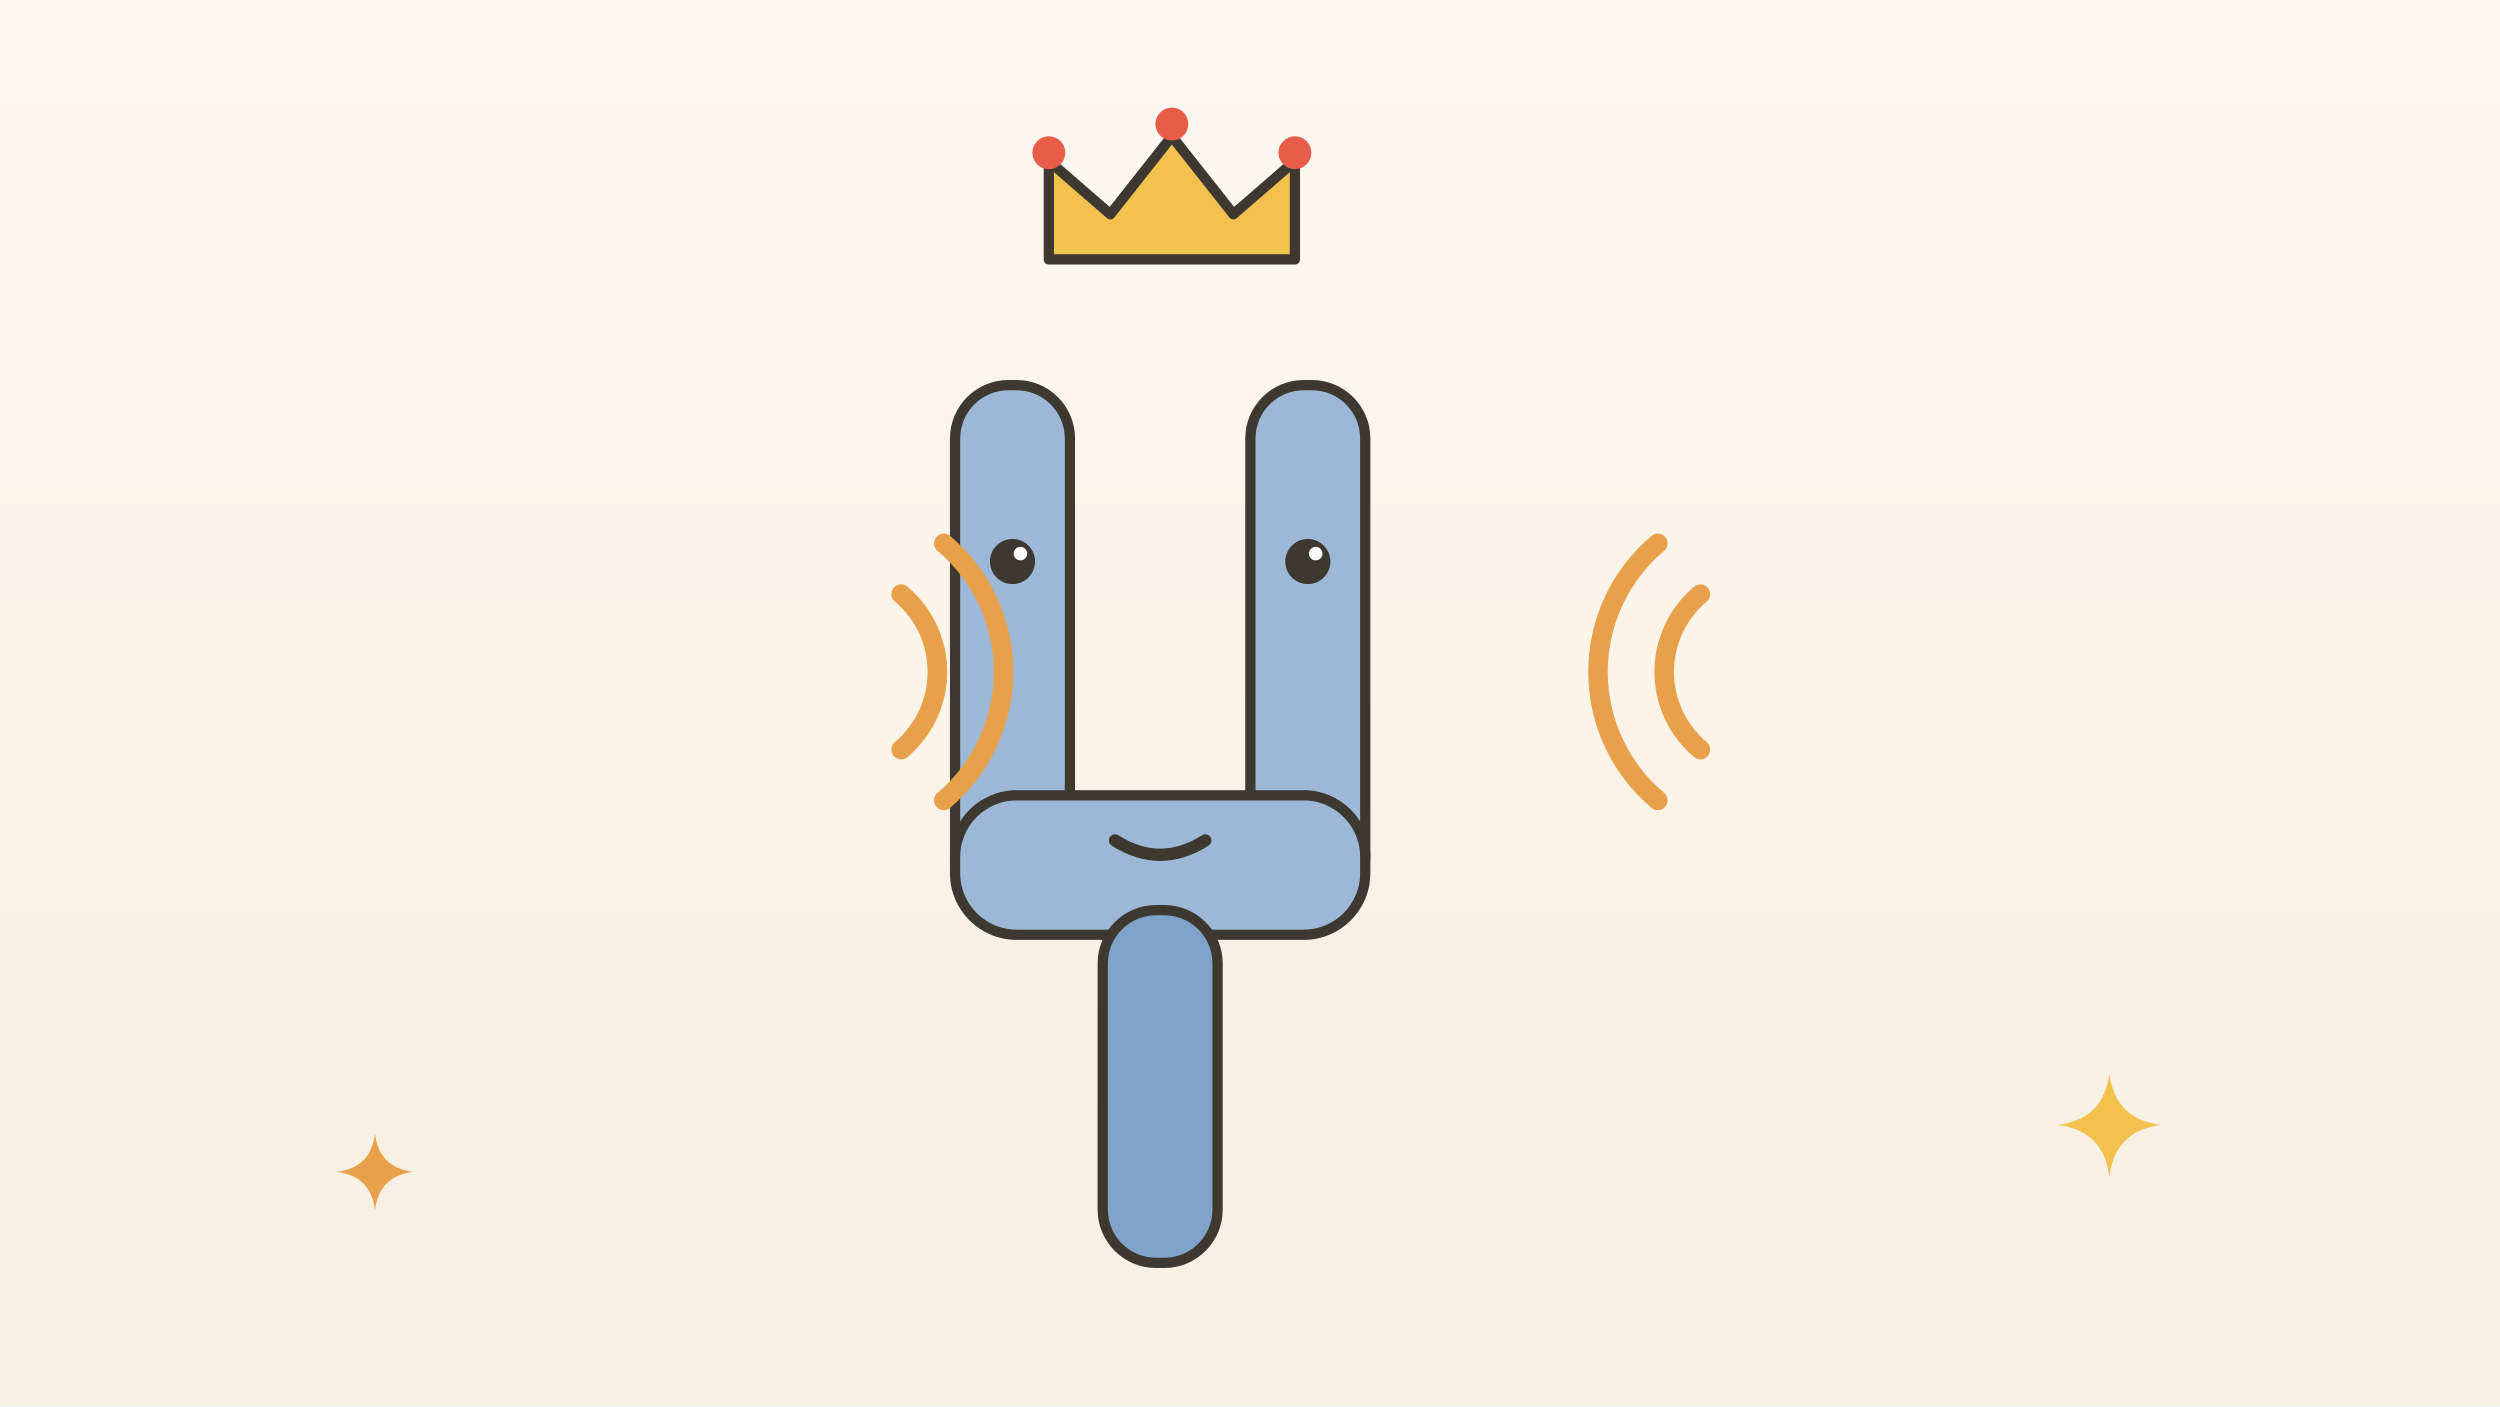
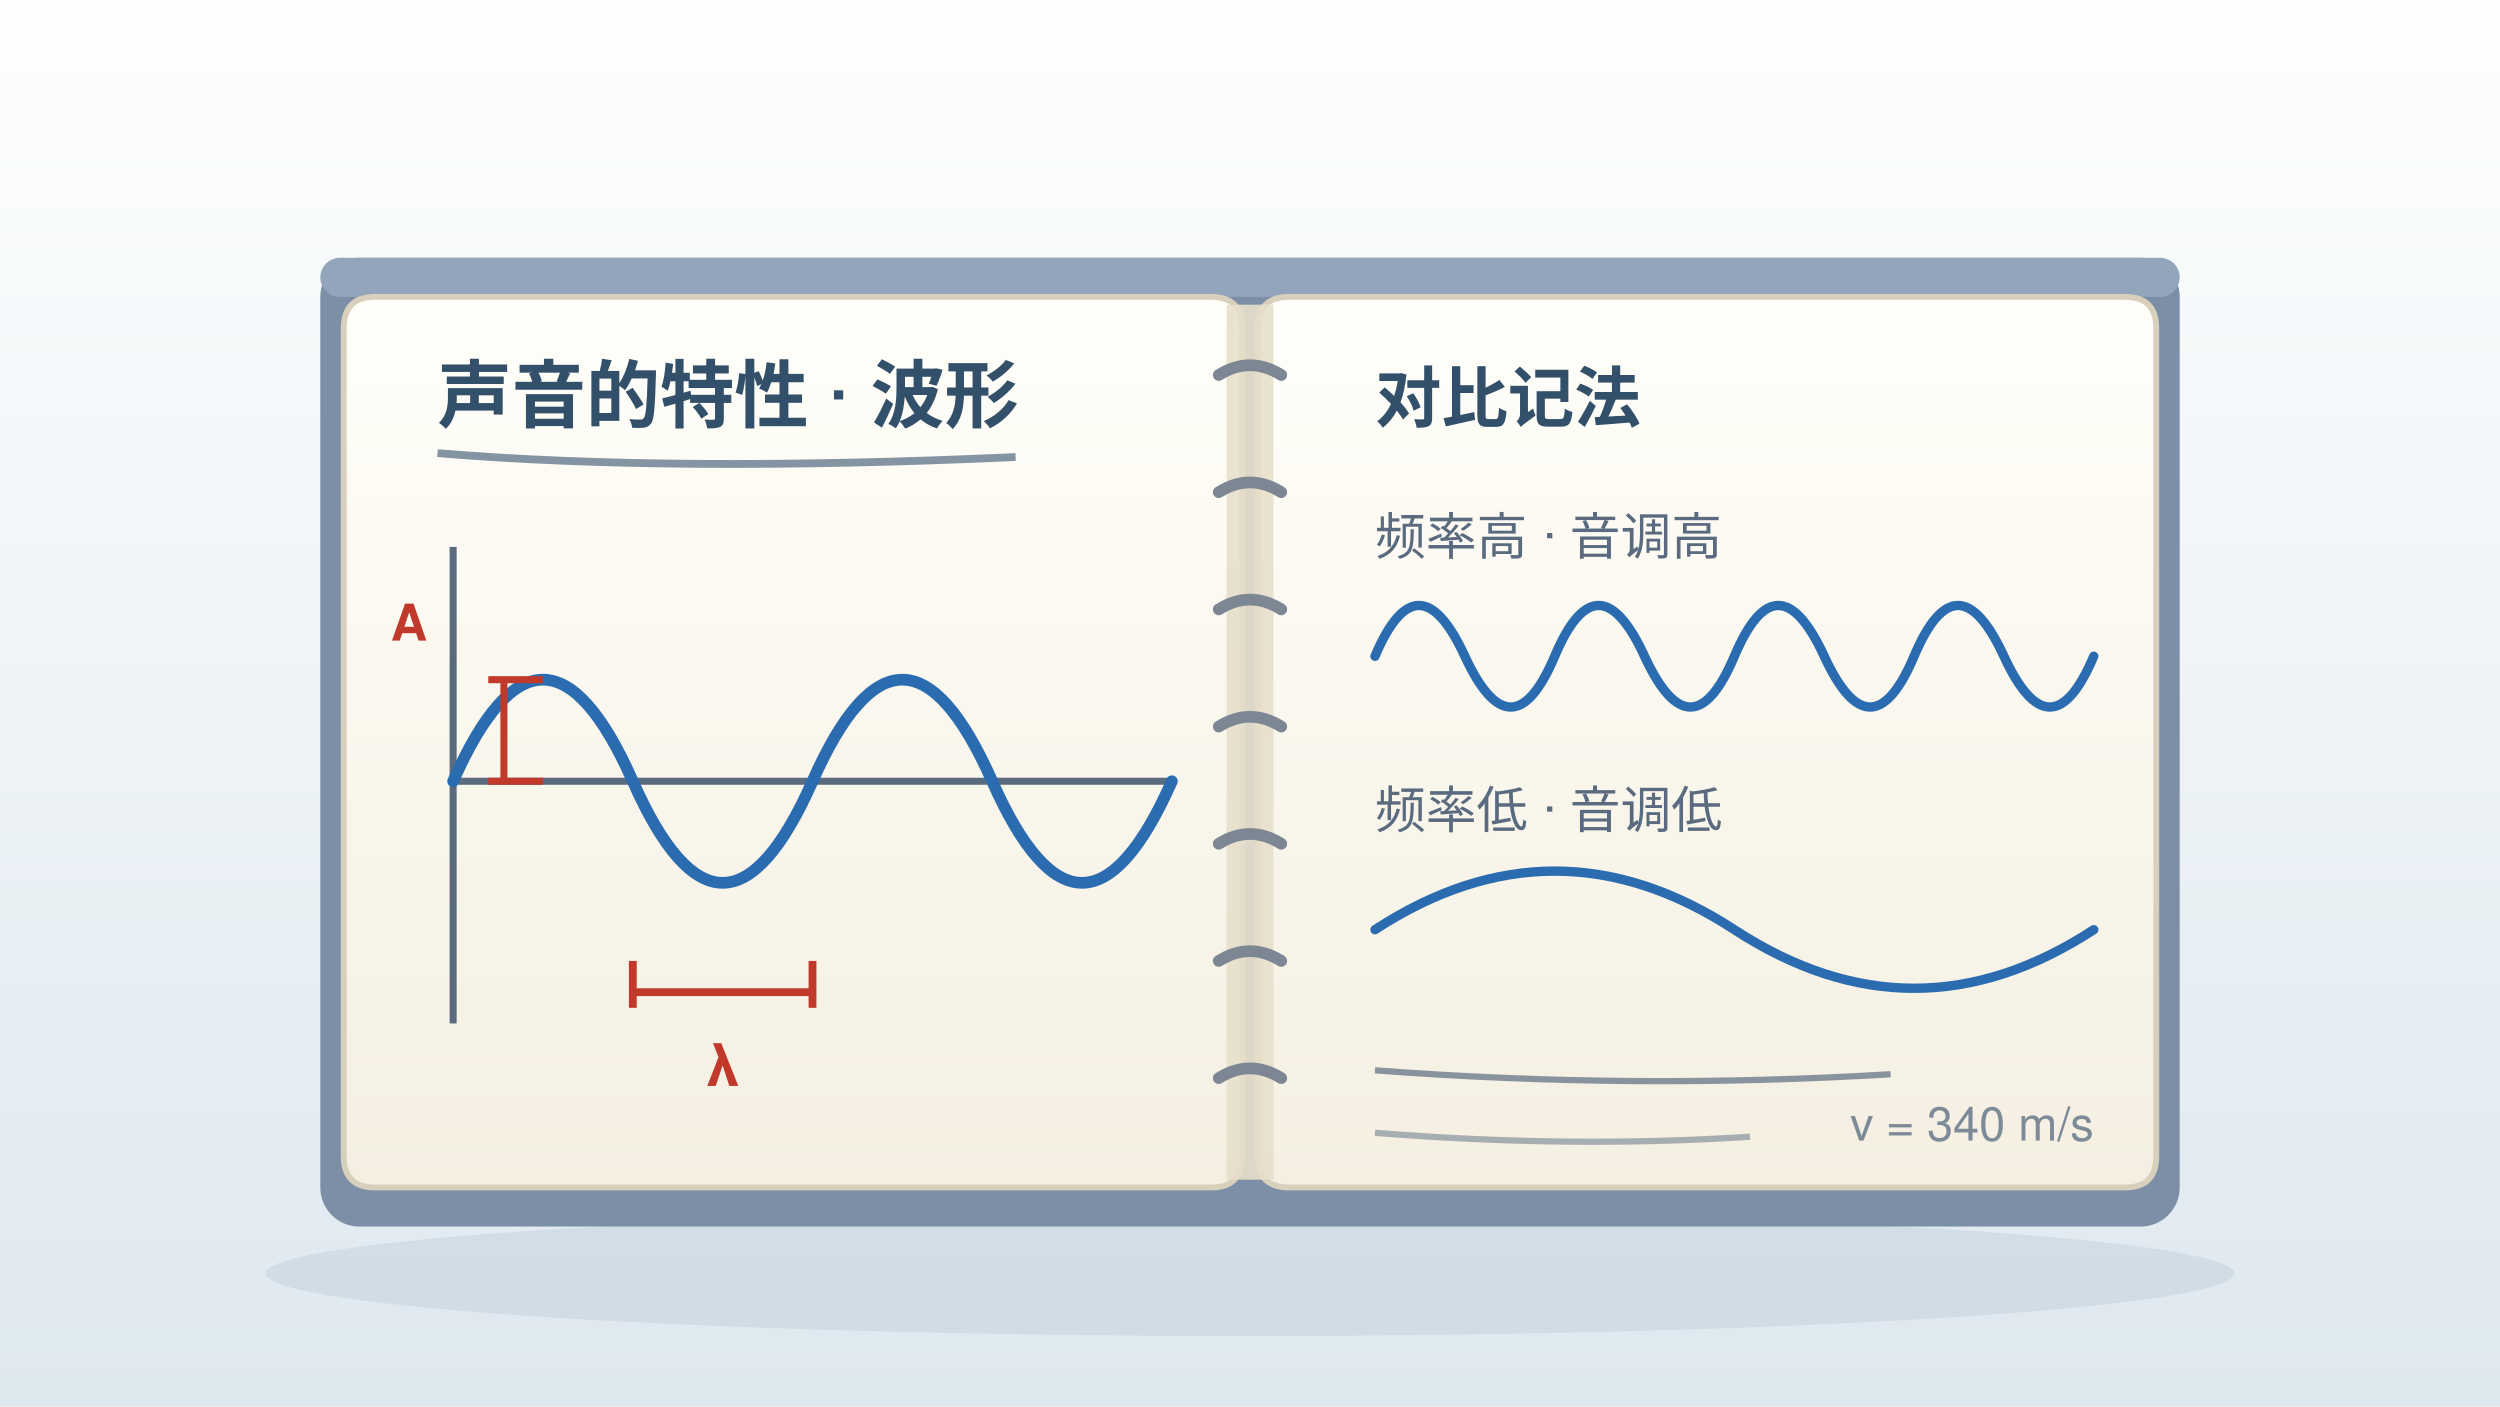
<svg xmlns="http://www.w3.org/2000/svg" viewBox="0 0 640 360" width="640" height="360">
  <defs>
    <linearGradient id="bg" x1="0" y1="0" x2="0" y2="1">
-       <stop offset="0" stop-color="#fdf8ef" />
-       <stop offset="1" stop-color="#f6efe2" />
+       <stop offset="0" stop-color="#fdfefe" />
+       <stop offset="1" stop-color="#dee8ef" />
+     </linearGradient>
+     <linearGradient id="page" x1="0" y1="0" x2="0" y2="1">
+       <stop offset="0" stop-color="#fffef9" />
+       <stop offset="1" stop-color="#f4efe1" />
    </linearGradient>
  </defs>
  <rect width="640" height="360" fill="url(#bg)" />
-   <g transform="translate(-18,2) scale(1.05)">
-     <rect x="250" y="92" width="28" height="128" rx="13" fill="#9db8d6" stroke="#3d3830" stroke-width="2.5" />
-     <rect x="322" y="92" width="28" height="128" rx="13" fill="#9db8d6" stroke="#3d3830" stroke-width="2.5" />
-     <rect x="250" y="192" width="100" height="34" rx="15" fill="#9db8d6" stroke="#3d3830" stroke-width="2.5" />
-     <rect x="286" y="220" width="28" height="86" rx="13" fill="#7fa3c9" stroke="#3d3830" stroke-width="2.5" />
-     <circle cx="264" cy="135" r="5.5" fill="#3d3830" />
-     <circle cx="265.925" cy="133.075" r="1.65" fill="#ffffff" />
-     <circle cx="336" cy="135" r="5.5" fill="#3d3830" />
-     <circle cx="337.925" cy="133.075" r="1.65" fill="#ffffff" />
-     <path d="M289.0,203 q11.0,7 22,0" fill="none" stroke="#3d3830" stroke-width="3" stroke-linecap="round" />
+   <ellipse cx="320" cy="326" rx="252" ry="16" fill="#8aa0b6" opacity="0.18" />
+   <g>
+     <rect x="82" y="66" width="476" height="248" rx="10" fill="#7c8fa6" />
+     <rect x="82" y="66" width="476" height="10" rx="5" fill="#93a5ba" />
+     <path d="M96 76 H310 Q318 76 318 84 V296 Q318 304 310 304 H96 Q88 304 88 296 V84 Q88 76 96 76 Z" fill="url(#page)" stroke="#d8d0bc" stroke-width="1.5" />
+     <path d="M330 76 H544 Q552 76 552 84 V296 Q552 304 544 304 H330 Q322 304 322 296 V84 Q322 76 330 76 Z" fill="url(#page)" stroke="#d8d0bc" stroke-width="1.5" />
+     <rect x="314" y="78" width="12" height="224" fill="#e7dfcb" opacity="0.9" />
+     <g stroke="#7d8794" stroke-width="3" fill="none" stroke-linecap="round">
+       <path d="M312 96 q8 -5 16 0" />
+       <path d="M312 126 q8 -5 16 0" />
+       <path d="M312 156 q8 -5 16 0" />
+       <path d="M312 186 q8 -5 16 0" />
+       <path d="M312 216 q8 -5 16 0" />
+       <path d="M312 246 q8 -5 16 0" />
+       <path d="M312 276 q8 -5 16 0" />
+     </g>
  </g>
-   <path d="M230.7,152.1 A26,26 0 0,1 230.7,191.9" fill="none" stroke="#e8a04a" stroke-width="5" stroke-linecap="round" />
-   <path d="M241.6,139.1 A43,43 0 0,1 241.6,204.9" fill="none" stroke="#e8a04a" stroke-width="5" stroke-linecap="round" />
-   <path d="M435.3,152.1 A26,26 0 0,0 435.3,191.9" fill="none" stroke="#e8a04a" stroke-width="5" stroke-linecap="round" />
-   <path d="M424.4,139.1 A43,43 0 0,0 424.4,204.9" fill="none" stroke="#e8a04a" stroke-width="5" stroke-linecap="round" />
-   <g transform="translate(300,58) scale(1.05)">
-     <path d="M-30,8 L-30,-16 L-15,-3 L0,-22 L15,-3 L30,-16 L30,8 Z" fill="#f2c14e" stroke="#3d3830" stroke-width="2.5" stroke-linejoin="round" />
-     <circle cx="-30" cy="-18" r="4" fill="#e85d4a" />
-     <circle cx="0" cy="-25" r="4" fill="#e85d4a" />
-     <circle cx="30" cy="-18" r="4" fill="#e85d4a" />
+   <g>
+     <text x="112" y="108" font-family="'PingFang SC',Helvetica,sans-serif" font-size="19" font-weight="700" fill="#33506b">声音的特性 · 波形</text>
+     <path d="M112 116 q60 5 148 1" stroke="#33506b" stroke-width="2" fill="none" opacity="0.6" />
+     <line x1="116" y1="200" x2="300" y2="200" stroke="#5a6b80" stroke-width="1.8" />
+     <line x1="116" y1="140" x2="116" y2="262" stroke="#5a6b80" stroke-width="1.8" />
+     <path d="M116 200 q23 -52 46 0 t46 0 t46 0 t46 0" fill="none" stroke="#2b6cb0" stroke-width="3" stroke-linecap="round" />
+     <path d="M162 246 v12 M208 246 v12 M162 254 h46" stroke="#c0392b" stroke-width="2" fill="none" />
+     <text x="185" y="278" font-family="'PingFang SC',Helvetica,sans-serif" font-size="15" font-weight="700" fill="#c0392b" text-anchor="middle">λ</text>
+     <path d="M139 174 h-14 M139 200 h-14 M129 174 v26" stroke="#c0392b" stroke-width="1.8" fill="none" />
+     <text x="100" y="164" font-family="'PingFang SC',Helvetica,sans-serif" font-size="13" font-weight="700" fill="#c0392b">A</text>
  </g>
-   <path d="M0,-14 Q1.5,-1.5 14,0 Q1.5,1.5 0,14 Q-1.5,1.5 -14,0 Q-1.5,-1.5 0,-14 Z" transform="translate(540,288) scale(0.95)" fill="#f2c14e" />
-   <path d="M0,-14 Q1.5,-1.5 14,0 Q1.5,1.5 0,14 Q-1.5,1.5 -14,0 Q-1.5,-1.5 0,-14 Z" transform="translate(96,300) scale(0.7)" fill="#e8a04a" />
+   <g>
+     <text x="352" y="108" font-family="'PingFang SC',Helvetica,sans-serif" font-size="17" font-weight="700" fill="#33506b">对比记法</text>
+     <text x="352" y="142" font-family="'PingFang SC',Helvetica,sans-serif" font-size="13" fill="#5a6b80">频率高 · 音调高</text>
+     <path d="M352 168 q11 -26 23 0 t23 0 t23 0 t23 0 t23 0 t23 0 t23 0 t23 0" fill="none" stroke="#2b6cb0" stroke-width="2.4" stroke-linecap="round" />
+     <text x="352" y="212" font-family="'PingFang SC',Helvetica,sans-serif" font-size="13" fill="#5a6b80">频率低 · 音调低</text>
+     <path d="M352 238 q46 -30 92 0 t92 0" fill="none" stroke="#2b6cb0" stroke-width="2.4" stroke-linecap="round" />
+     <path d="M352 274 q66 5 132 1" stroke="#5a6b80" stroke-width="1.6" fill="none" opacity="0.7" />
+     <path d="M352 290 q50 4 96 1" stroke="#5a6b80" stroke-width="1.6" fill="none" opacity="0.5" />
+     <text x="536" y="292" font-family="'PingFang SC',Helvetica,sans-serif" font-size="12" fill="#7d8b99" text-anchor="end">v = 340 m/s</text>
+   </g>
</svg>
